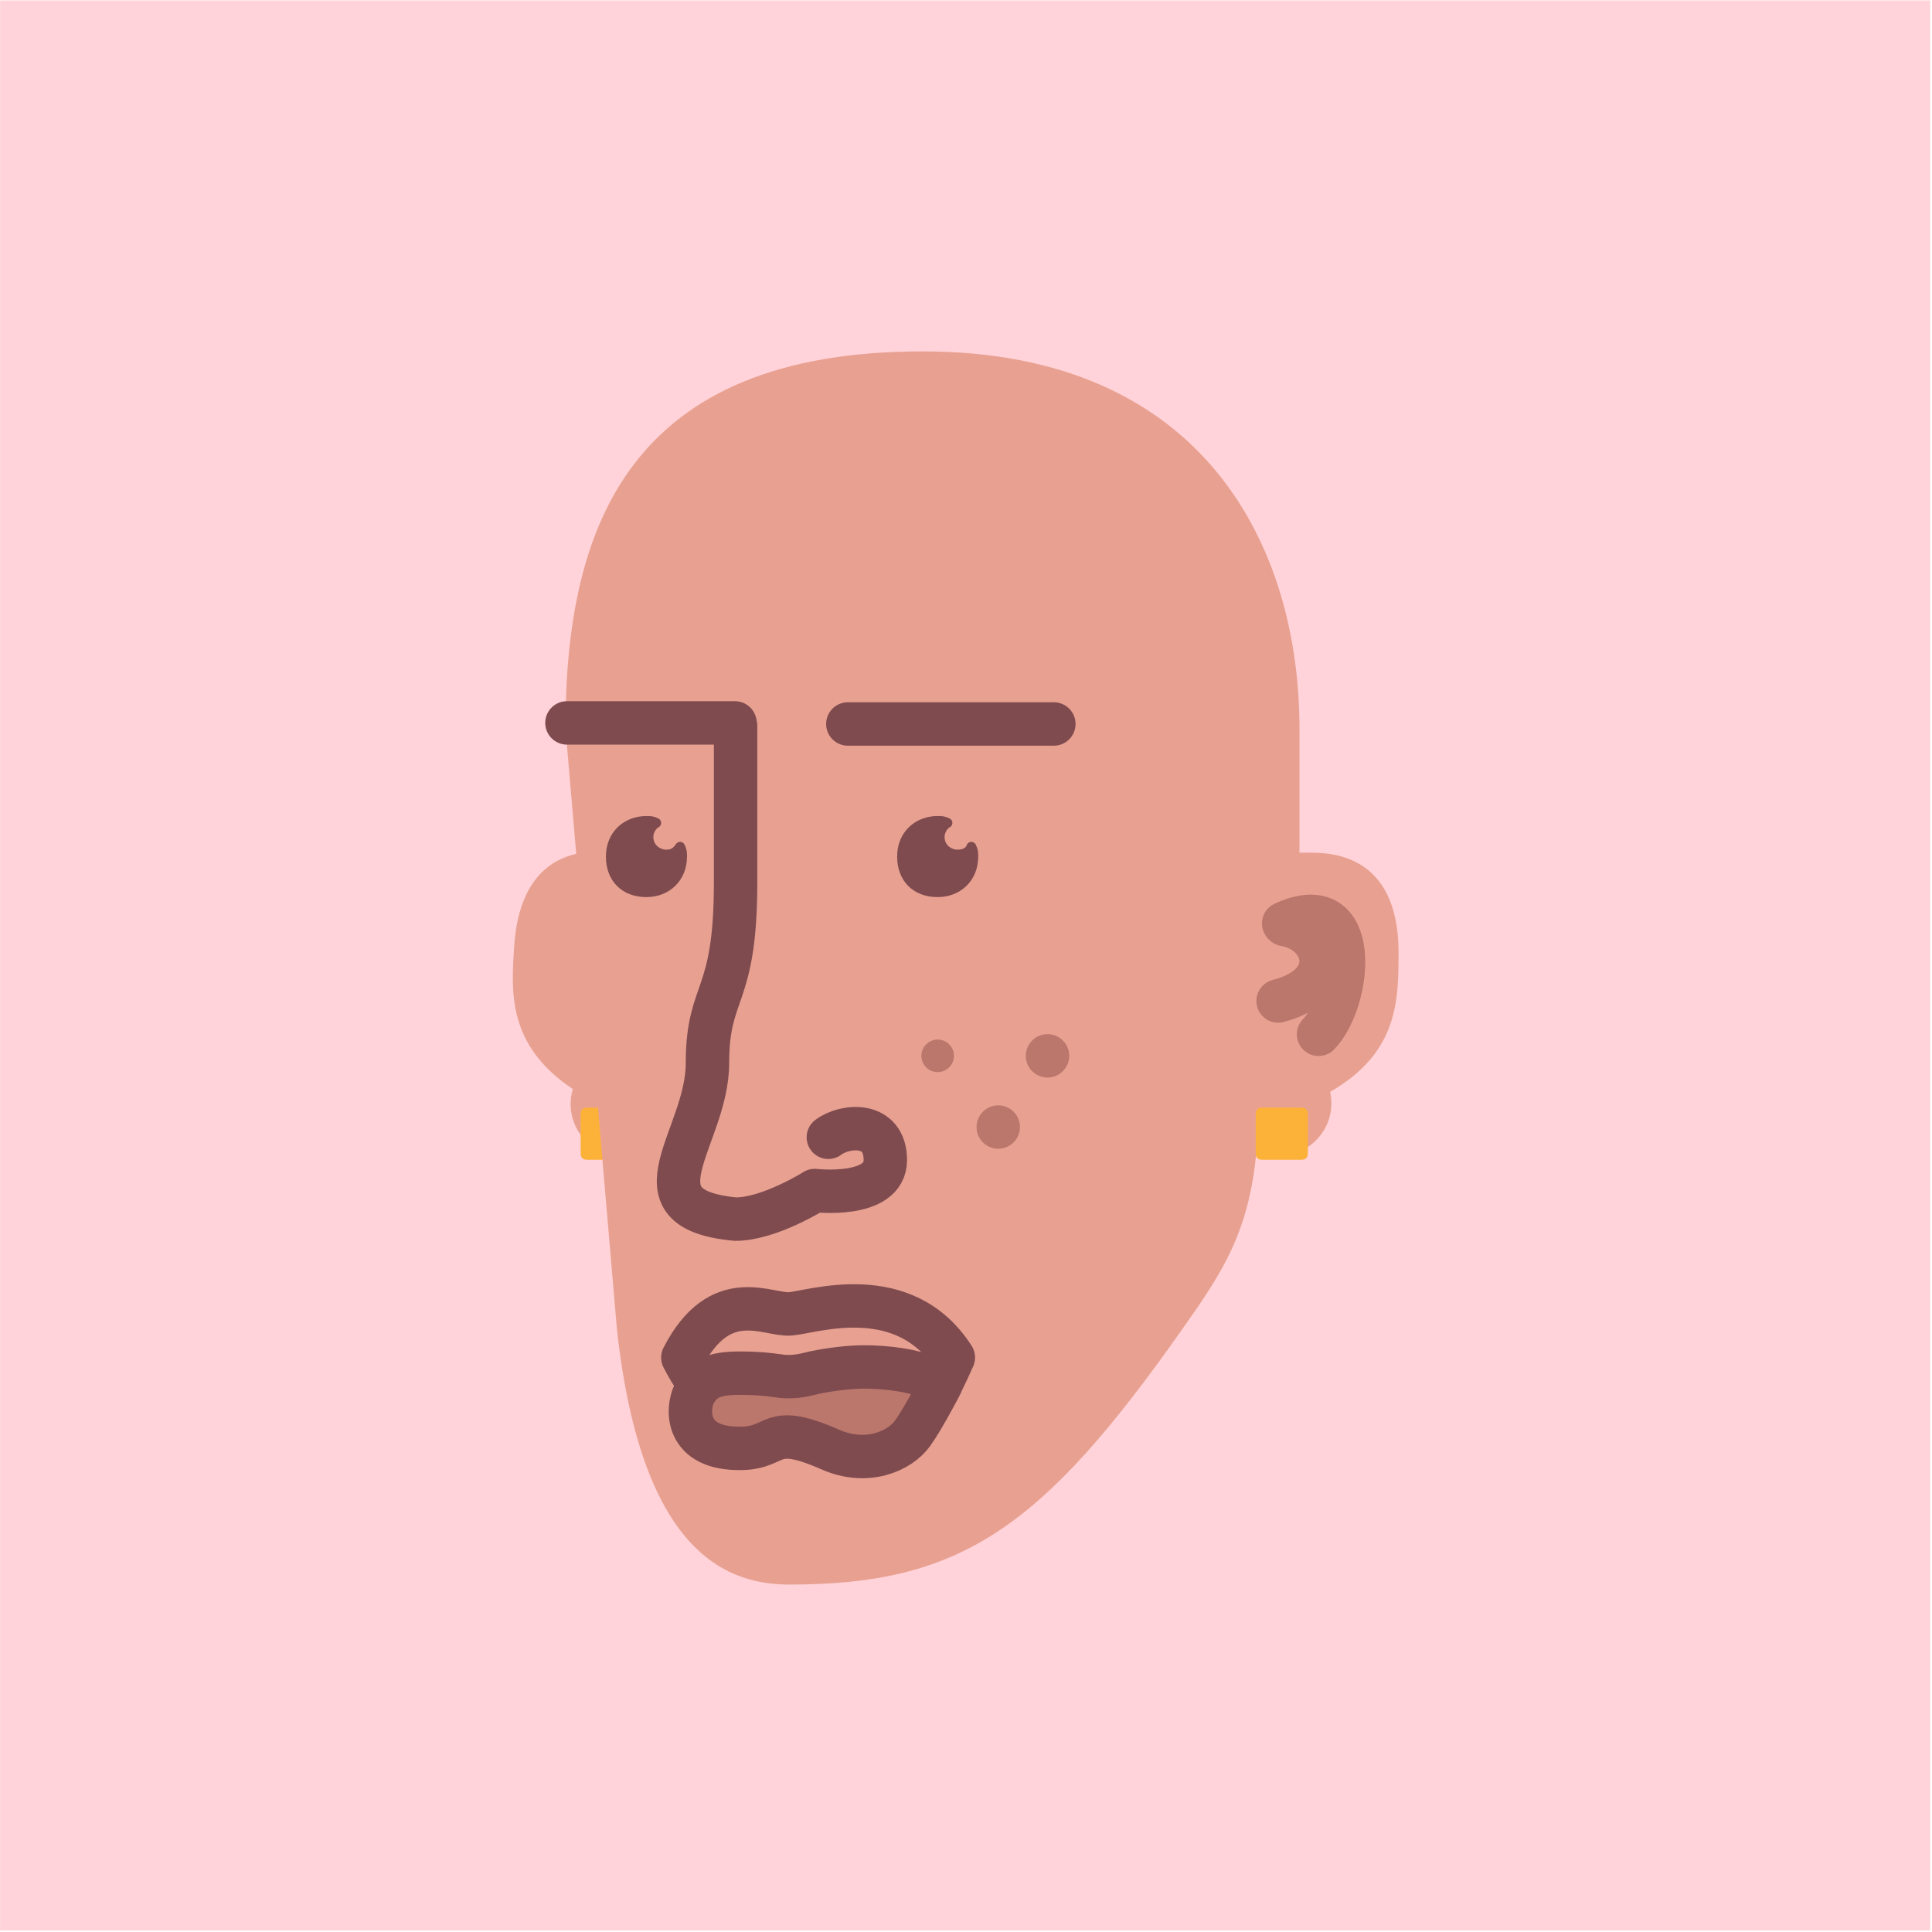
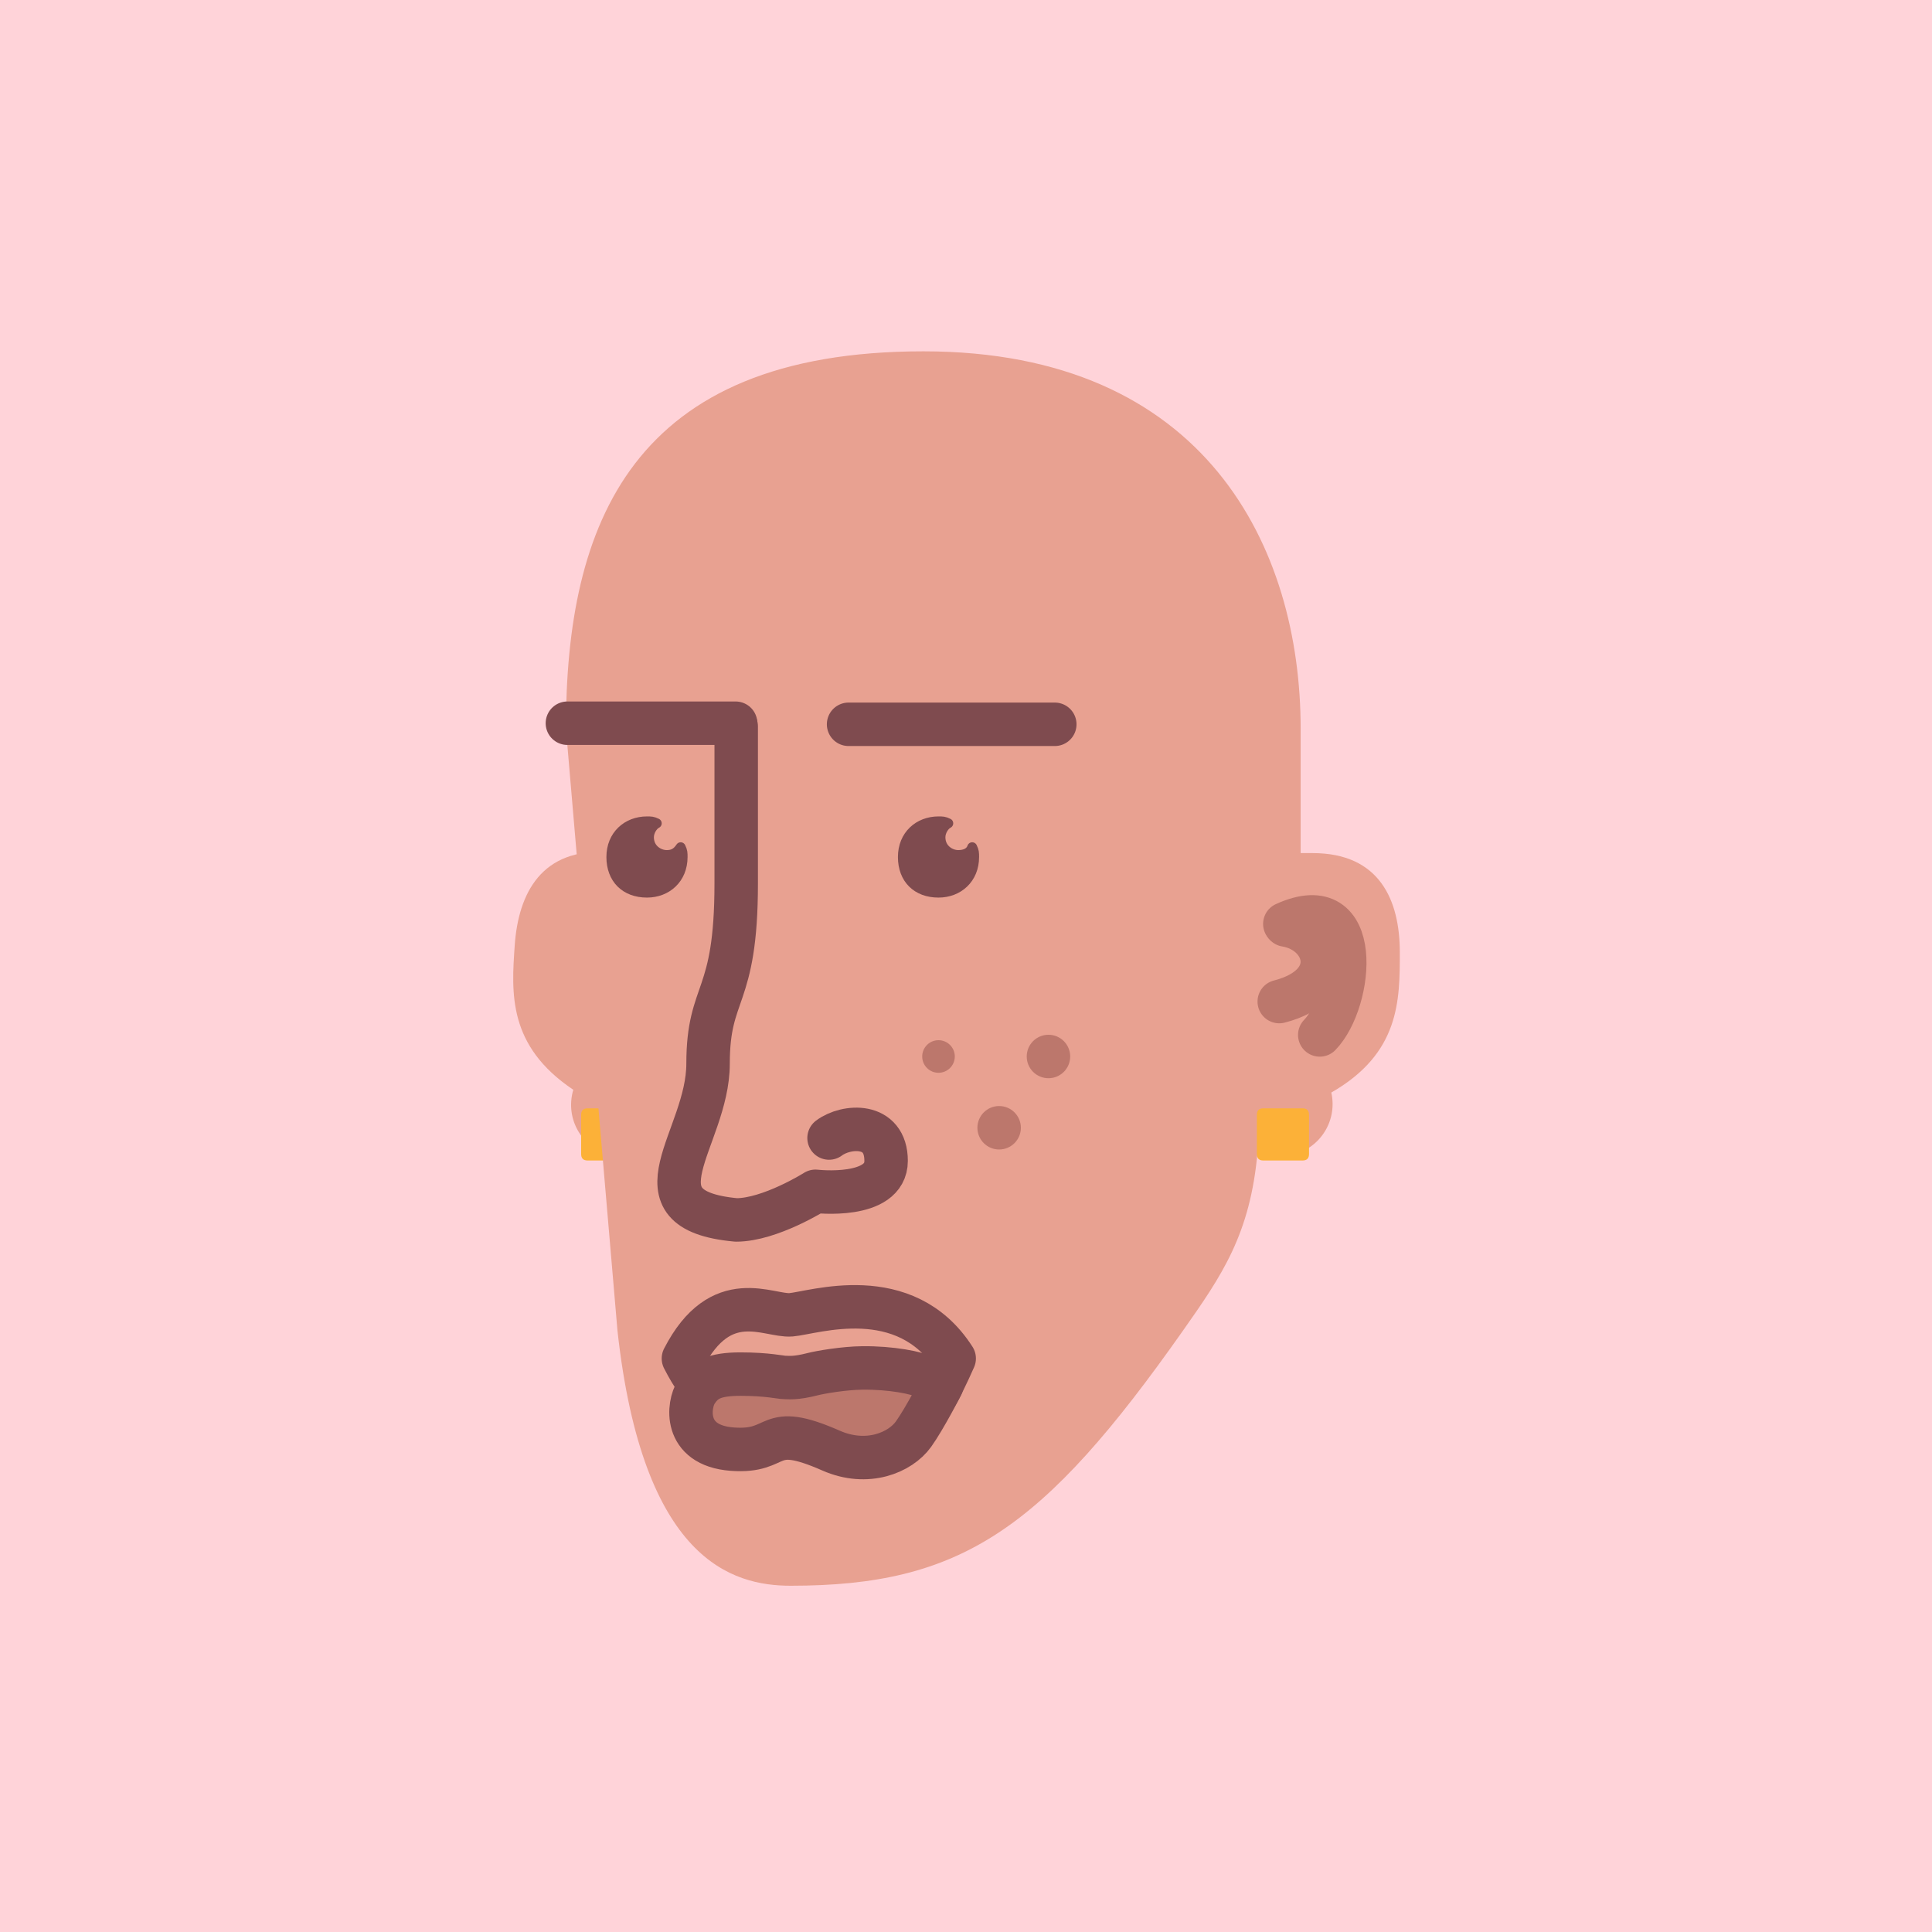
- <svg xmlns="http://www.w3.org/2000/svg" width="1001px" height="1001px" viewBox="0 0 1001 1001" version="1.1">
-   <defs />
-   <g id="Avatar" stroke="none" stroke-width="1" fill="none" fill-rule="evenodd">
-     <g id="avatar" transform="translate(-0.636471, 0.146973)">
-       <rect id="Rectangle-25-Copy-6-Copy-3" fill="#FFD3D9" fill-rule="nonzero" x="0.693" y="0.065" width="1000" height="1000" />
-       <g id="Group-11" transform="translate(259.0951, 181.5)">
-         <path d="M29.048,363.298 C35.258,289.109 46.294,127.855 46.294,195.071 L46.294,259.521 L52.481,259.521 C87.236,259.521 97.625,283.943 97.625,310.925 C97.625,335.82 97.625,363.132 62.166,383.461 C62.6,385.382 62.829,387.381 62.829,389.433 C62.829,404.342 50.743,416.427 35.834,416.427 C20.925,416.427 8.839,404.342 8.839,389.433 C8.839,376.868 17.424,366.308 29.048,363.298 Z" id="Combined-Shape-Copy-2" fill="#E8A191" fill-rule="nonzero" transform="translate(53.23184, 297.7342) scale(-1, 1) rotate(-4) translate(-53.23184, -297.7342) " />
-         <path d="M45.74,419.235 C43.511,419.235 42.397,418.121 42.397,415.892 L42.397,395.584 C42.397,393.355 43.511,392.24 45.74,392.24 L66.048,392.24 C68.277,392.24 69.392,393.355 69.392,395.584 L69.392,415.892 C69.392,418.121 68.277,419.235 66.048,419.235 L45.74,419.235 Z" id="Shape_6_-Copy-4" fill="#FCB138" fill-rule="nonzero" />
-         <path d="M392.546,414.318 C388.819,457.619 373.791,479.044 353.829,507.408 C281.341,610.403 239.09,639.341 150.878,639.341 C120.616,639.341 74.326,626.245 61.21,507.408 L34.523,195.673 C34.523,90.207 68.267,0.411 219.55,0.411 C365.771,0.411 414.812,102.137 414.812,195.673 L414.812,260.123 L420.998,260.123 C455.754,260.123 466.142,284.545 466.142,311.527 C466.142,336.423 466.142,363.734 430.683,384.063 C431.117,385.984 431.346,387.983 431.346,390.035 C431.346,404.944 419.26,417.03 404.351,417.03 C400.118,417.03 396.112,416.055 392.546,414.318 Z" id="Combined-Shape" fill="#E8A191" fill-rule="nonzero" />
-         <path d="M395.494,419.235 C393.265,419.235 392.151,418.121 392.151,415.892 L392.151,395.584 C392.151,393.355 393.265,392.24 395.494,392.24 L415.802,392.24 C418.031,392.24 419.146,393.355 419.146,395.584 L419.146,415.892 C419.146,418.121 418.031,419.235 415.802,419.235 L395.494,419.235 Z" id="Shape_6_-Copy-3" fill="#FCB138" fill-rule="nonzero" />
-         <g id="Group-10" transform="translate(419.1458, 320.4279) rotate(28) translate(-419.1458, -320.4279) translate(396.0878, 292.8708)" stroke="#BC776C" stroke-linecap="round" stroke-linejoin="round" stroke-width="22.496">
-           <path d="M0.9,12.559 C28.219,-23.195 50.672,31.353 43.843,54.803" id="Shape_8_-Copy-3" fill-rule="nonzero" />
-           <path d="M1.594,12.839 C22.39,5.792 42.525,26.318 17.222,49.406" id="Shape_9_-Copy-3" />
-         </g>
-         <path d="M86.713,261.135 C82.664,261.135 77.49,258.098 77.49,251.912 C77.49,248.875 79.515,245.726 81.539,244.713 C79.515,243.701 78.502,243.701 76.478,243.701 C66.242,243.701 58.031,250.9 58.031,262.147 C58.031,273.395 65.23,280.594 76.478,280.594 C86.713,280.594 94.924,273.395 94.924,262.147 C94.924,260.123 94.924,259.111 93.912,257.086 C91.887,260.123 89.75,261.135 86.713,261.135 Z" id="Shape_10_-Copy-3" stroke="#7F4B4F" stroke-width="5.12" fill="#7F4B4F" fill-rule="nonzero" stroke-linecap="round" stroke-linejoin="round" />
-         <path d="M237.602,261.135 C233.553,261.135 228.379,258.098 228.379,251.912 C228.379,248.875 230.404,245.726 232.428,244.713 C230.404,243.701 229.392,243.701 227.367,243.701 C217.131,243.701 208.921,250.9 208.921,262.147 C208.921,273.395 216.119,280.594 227.367,280.594 C237.602,280.594 245.813,273.395 245.813,262.147 C245.813,260.123 245.813,259.111 244.801,257.086 C243.789,260.123 240.639,261.135 237.602,261.135 Z" id="Shape_11_-Copy-3" stroke="#7F4B4F" stroke-width="5.12" fill="#7F4B4F" fill-rule="nonzero" stroke-linecap="round" stroke-linejoin="round" />
-         <g id="Group-8" transform="translate(218.3687, 353.181)" fill="#BC776C" fill-rule="nonzero">
-           <circle id="Oval-Copy-3" cx="8.998" cy="12.221" r="8.436" />
-           <circle id="Oval_1_-Copy-3" cx="65.912" cy="12.221" r="11.248" />
-           <circle id="Oval_2_-Copy-3" cx="40.38" cy="49.114" r="11.248" />
-         </g>
-         <path d="M122.658,194.548 C122.658,207.893 122.658,234.997 122.658,275.862 C122.658,337.158 108.09,330.209 108.09,369.147 C108.09,408.084 66.088,444.769 122.658,450.004 C140.217,450.004 163.691,435.179 163.691,435.179 C163.691,435.179 200.247,439.505 200.247,419.425 C200.247,399.345 179.459,400.993 170.716,407.604" id="Line-Copy-3" stroke="#7F4B4F" stroke-width="22.496" stroke-linecap="round" stroke-linejoin="round" />
-         <path d="M95.338,521.71 C114.797,483.918 139.381,500.066 151.015,499.102 C162.648,498.139 209.953,481.781 235.486,521.71 C228.007,538.637 222.199,548.588 218.063,551.564 C199.678,564.79 181.608,557.2 167.797,557.2 C157.322,557.2 134.025,555.028 107.856,538.858 C104.199,536.598 100.026,530.882 95.338,521.71 Z" id="Shape_16_-Copy-4" stroke="#7F4B4F" stroke-width="22.496" stroke-linecap="round" stroke-linejoin="round" fill-rule="nonzero" />
-         <path d="M221.02,531.531 C216.189,529.052 202.84,526.471 188.089,526.605 C178.403,526.692 166.035,528.86 162.375,529.802 C153.139,532.179 149.674,531.531 147.708,531.531 C145.742,531.531 138.877,529.802 124.888,529.802 C110.899,529.802 106.091,532.892 102.001,539.075 C97.912,545.257 94.782,566.702 120.602,568.64 C146.407,570.577 137.325,554.253 171.759,569.396 C190.464,577.622 207.585,570.455 214.454,560.842 C220.23,552.758 229.024,535.636 229.024,535.636 C229.024,535.636 229.024,535.636 221.02,531.531 Z" id="Line-5-Copy-4" stroke="#7F4B4F" stroke-width="22.496" fill="#BC776C" fill-rule="nonzero" stroke-linecap="round" stroke-linejoin="round" />
-         <path d="M287.546,192.53 L180.831,194.393" id="Shape_18_-Copy-3" stroke="#7F4B4F" stroke-width="22.496" stroke-linecap="round" stroke-linejoin="round" transform="translate(234.1888, 193.4615) scale(-1, 1) rotate(1) translate(-234.1888, -193.4615) " />
-         <path d="M122.341,192.9 L35.283,192.9" id="Shape_18_-Copy-3" stroke="#7F4B4F" stroke-width="22.496" stroke-linecap="round" stroke-linejoin="round" />
+ <svg xmlns="http://www.w3.org/2000/svg" width="1000px" height="1000px" viewBox="0 0 1000 1000" version="1.1">
+   <g id="avatar" stroke="none" stroke-width="1" fill="none" fill-rule="evenodd">
+     <rect fill="#FFD3D9" x="0" y="0" width="1000" height="1000" />
+     <g id="Group-11" transform="translate(258.4017, 181.4345)">
+       <path d="M29.048,363.298 C35.258,289.109 46.294,127.855 46.294,195.071 L46.294,259.521 L52.481,259.521 C87.236,259.521 97.625,283.943 97.625,310.925 C97.625,335.82 97.625,363.132 62.166,383.461 C62.6,385.382 62.829,387.381 62.829,389.433 C62.829,404.342 50.743,416.427 35.834,416.427 C20.925,416.427 8.839,404.342 8.839,389.433 C8.839,376.868 17.424,366.308 29.048,363.298 Z" id="Combined-Shape-Copy-2" fill="#E8A191" fill-rule="nonzero" transform="translate(53.23184, 297.7342) scale(-1, 1) rotate(-4) translate(-53.23184, -297.7342) " />
+       <path d="M45.74,419.235 C43.511,419.235 42.397,418.121 42.397,415.892 L42.397,395.584 C42.397,393.355 43.511,392.24 45.74,392.24 L66.048,392.24 C68.277,392.24 69.392,393.355 69.392,395.584 L69.392,415.892 C69.392,418.121 68.277,419.235 66.048,419.235 L45.74,419.235 Z" id="Shape_6_-Copy-4" fill="#FCB138" fill-rule="nonzero" />
+       <path d="M392.546,414.318 C388.819,457.619 373.791,479.044 353.829,507.408 C281.341,610.403 239.09,639.341 150.878,639.341 C120.616,639.341 74.326,626.245 61.21,507.408 L34.523,195.673 C34.523,90.207 68.267,0.411 219.55,0.411 C365.771,0.411 414.812,102.137 414.812,195.673 L414.812,260.123 L420.998,260.123 C455.754,260.123 466.142,284.545 466.142,311.527 C466.142,336.423 466.142,363.734 430.683,384.063 C431.117,385.984 431.346,387.983 431.346,390.035 C431.346,404.944 419.26,417.03 404.351,417.03 C400.118,417.03 396.112,416.055 392.546,414.318 Z" id="Combined-Shape" fill="#E8A191" fill-rule="nonzero" />
+       <path d="M395.494,419.235 C393.265,419.235 392.151,418.121 392.151,415.892 L392.151,395.584 C392.151,393.355 393.265,392.24 395.494,392.24 L415.802,392.24 C418.031,392.24 419.146,393.355 419.146,395.584 L419.146,415.892 C419.146,418.121 418.031,419.235 415.802,419.235 L395.494,419.235 Z" id="Shape_6_-Copy-3" fill="#FCB138" fill-rule="nonzero" />
+       <g id="Group-10" stroke-linecap="round" stroke-linejoin="round" transform="translate(419.1214, 320.3502) rotate(28) translate(-419.1214, -320.3502) translate(396.1214, 292.8502)" stroke="#BC776C" stroke-width="22.496">
+         <path d="M0.9,12.559 C28.219,-23.195 50.672,31.353 43.843,54.803" id="Shape_8_-Copy-3" />
+         <path d="M1.594,12.839 C22.39,5.792 42.525,26.318 17.222,49.406" id="Shape_9_-Copy-3" />
      </g>
+       <path d="M86.713,261.135 C82.664,261.135 77.49,258.098 77.49,251.912 C77.49,248.875 79.515,245.726 81.539,244.713 C79.515,243.701 78.502,243.701 76.478,243.701 C66.242,243.701 58.031,250.9 58.031,262.147 C58.031,273.395 65.23,280.594 76.478,280.594 C86.713,280.594 94.924,273.395 94.924,262.147 C94.924,260.123 94.924,259.111 93.912,257.086 C91.887,260.123 89.75,261.135 86.713,261.135 Z" id="Shape_10_-Copy-3" stroke="#7F4B4F" stroke-width="5.12" fill="#7F4B4F" fill-rule="nonzero" stroke-linecap="round" stroke-linejoin="round" />
+       <path d="M237.602,261.135 C233.553,261.135 228.379,258.098 228.379,251.912 C228.379,248.875 230.404,245.726 232.428,244.713 C230.404,243.701 229.392,243.701 227.367,243.701 C217.131,243.701 208.921,250.9 208.921,262.147 C208.921,273.395 216.119,280.594 227.367,280.594 C237.602,280.594 245.813,273.395 245.813,262.147 C245.813,260.123 245.813,259.111 244.801,257.086 C243.789,260.123 240.639,261.135 237.602,261.135 Z" id="Shape_11_-Copy-3" stroke="#7F4B4F" stroke-width="5.12" fill="#7F4B4F" fill-rule="nonzero" stroke-linecap="round" stroke-linejoin="round" />
+       <g id="Group-8" transform="translate(218.3687, 353.181)" fill="#BC776C" fill-rule="nonzero">
+         <circle id="Oval-Copy-3" cx="8.998" cy="12.221" r="8.436" />
+         <circle id="Oval_1_-Copy-3" cx="65.912" cy="12.221" r="11.248" />
+         <circle id="Oval_2_-Copy-3" cx="40.38" cy="49.114" r="11.248" />
+       </g>
+       <path d="M122.658,194.548 C122.658,207.893 122.658,234.997 122.658,275.862 C122.658,337.158 108.09,330.209 108.09,369.147 C108.09,408.084 66.088,444.769 122.658,450.004 C140.217,450.004 163.691,435.179 163.691,435.179 C163.691,435.179 200.247,439.505 200.247,419.425 C200.247,399.345 179.459,400.993 170.716,407.604" id="Line-Copy-3" stroke="#7F4B4F" stroke-width="22.496" stroke-linecap="round" stroke-linejoin="round" />
+       <path d="M95.338,521.71 C114.797,483.918 139.381,500.066 151.015,499.102 C162.648,498.139 209.953,481.781 235.486,521.71 C228.007,538.637 222.199,548.588 218.063,551.564 C199.678,564.79 181.608,557.2 167.797,557.2 C157.322,557.2 134.025,555.028 107.856,538.858 C104.199,536.598 100.026,530.882 95.338,521.71 Z" id="Shape_16_-Copy-4" stroke="#7F4B4F" stroke-width="22.496" stroke-linecap="round" stroke-linejoin="round" />
+       <path d="M221.02,531.531 C216.189,529.052 202.84,526.471 188.089,526.605 C178.403,526.692 166.035,528.86 162.375,529.802 C153.139,532.179 149.674,531.531 147.708,531.531 C145.742,531.531 138.877,529.802 124.888,529.802 C110.899,529.802 106.091,532.892 102.001,539.075 C97.912,545.257 94.782,566.702 120.602,568.64 C146.407,570.577 137.325,554.253 171.759,569.396 C190.464,577.622 207.585,570.455 214.454,560.842 C220.23,552.758 229.024,535.636 229.024,535.636 C229.024,535.636 229.024,535.636 221.02,531.531 Z" id="Line-5-Copy-4" stroke="#7F4B4F" stroke-width="22.496" fill="#BC776C" fill-rule="nonzero" stroke-linecap="round" stroke-linejoin="round" />
+       <line x1="287.546" y1="192.53" x2="180.831" y2="194.393" id="Shape_18_-Copy-3" stroke="#7F4B4F" stroke-width="22.496" stroke-linecap="round" stroke-linejoin="round" transform="translate(234.1888, 193.4615) scale(-1, 1) rotate(1) translate(-234.1888, -193.4615) " />
+       <line x1="122.341" y1="192.9" x2="35.283" y2="192.9" id="Shape_18_-Copy-3" stroke="#7F4B4F" stroke-width="22.496" stroke-linecap="round" stroke-linejoin="round" />
    </g>
  </g>
</svg>
